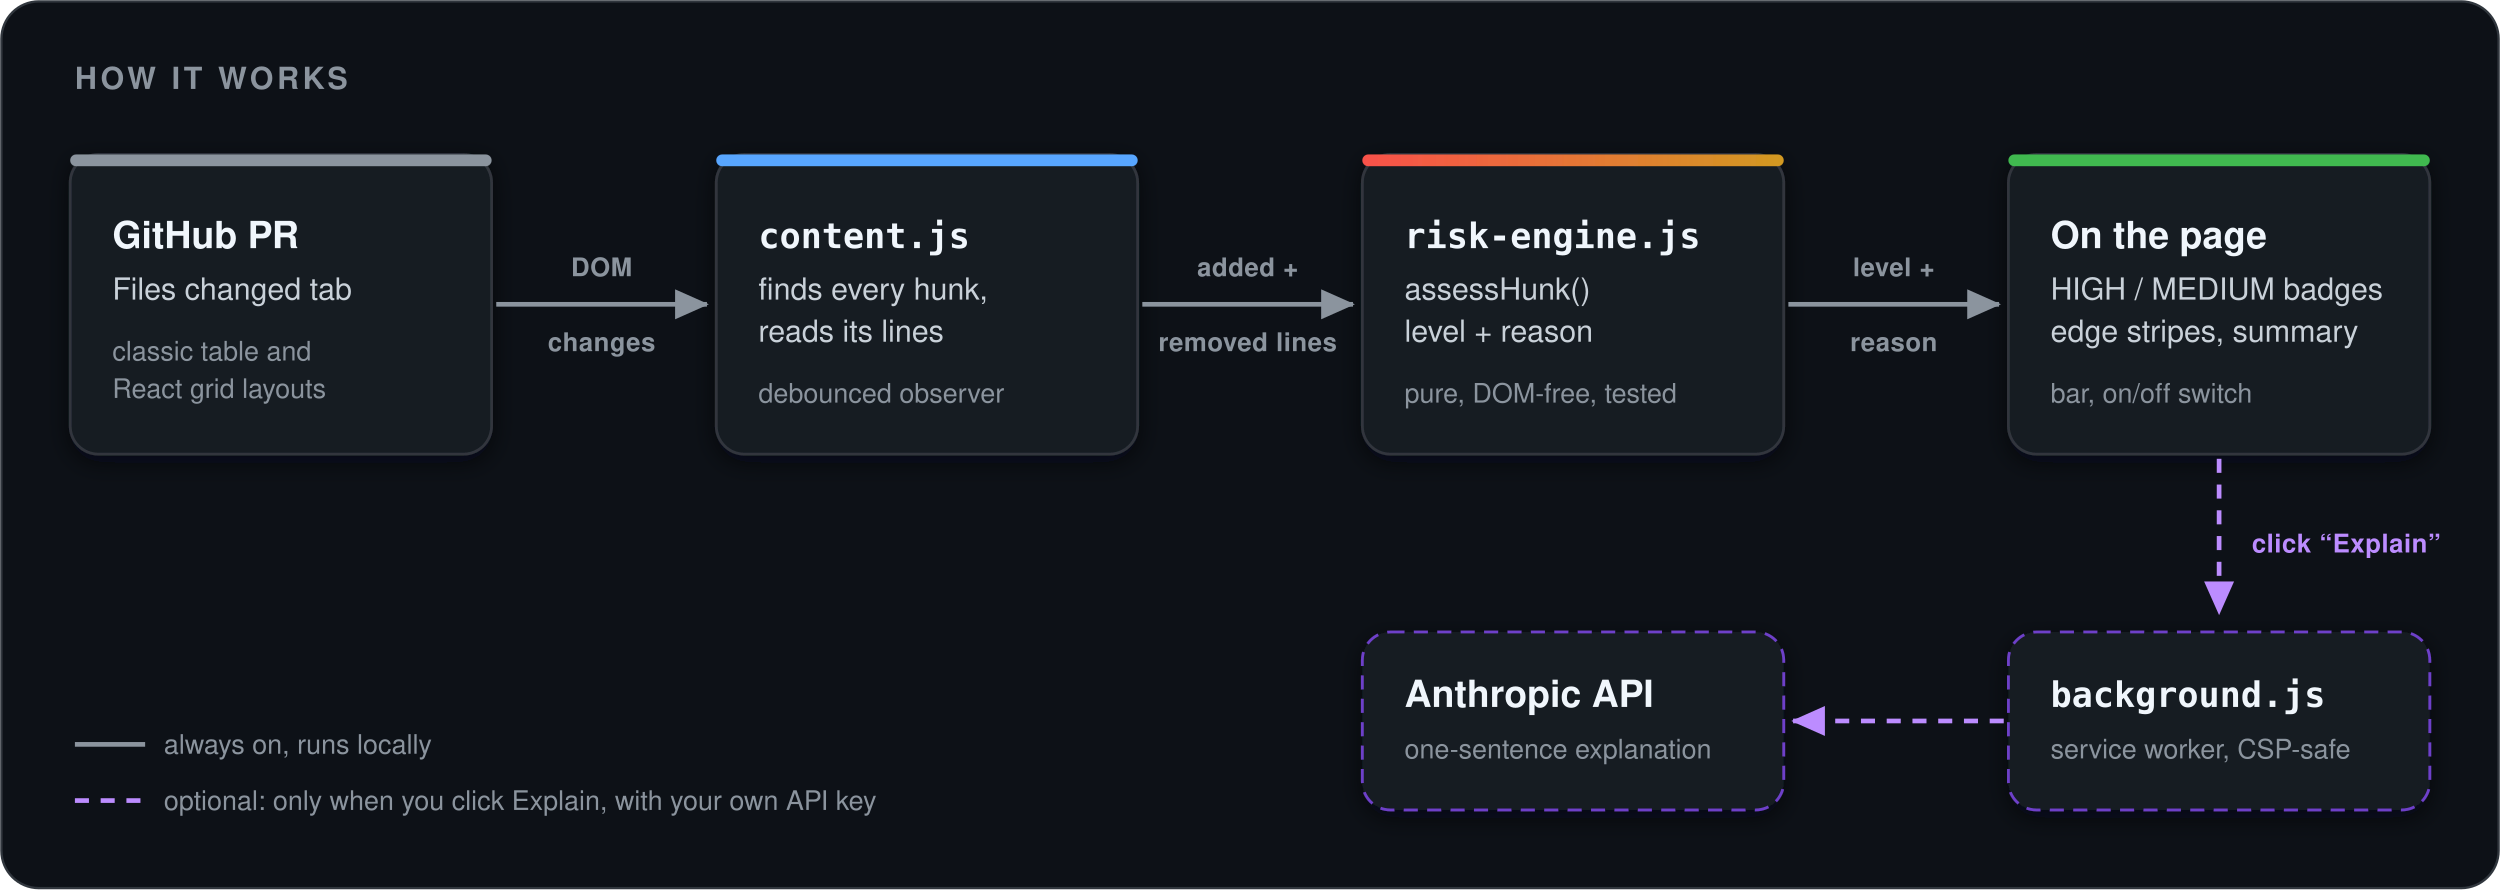
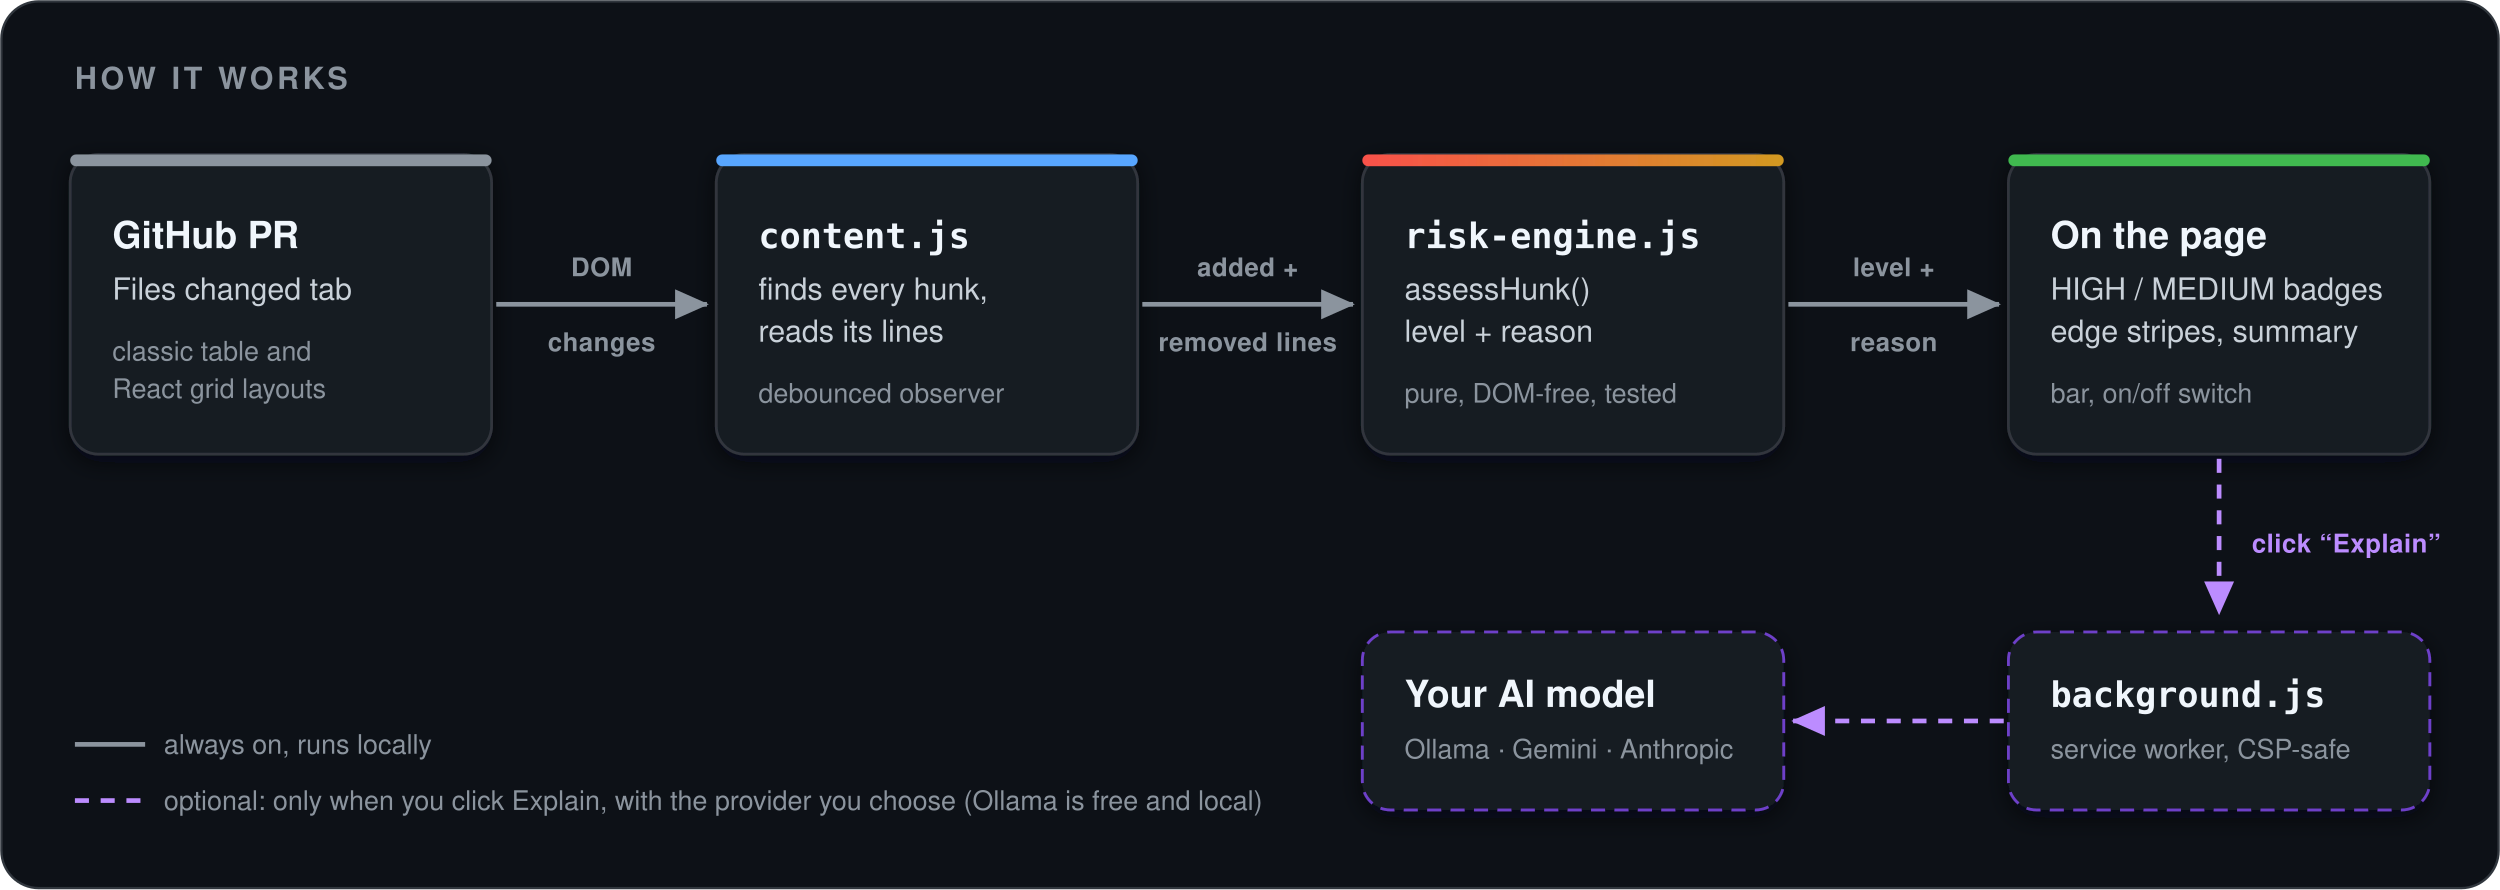
<svg xmlns="http://www.w3.org/2000/svg" viewBox="0 0 1068 380" width="1068" height="380" role="img" aria-labelledby="t d">
  <defs>
    <marker id="a" viewBox="0 0 10 10" refX="8.5" refY="5" markerWidth="8" markerHeight="8" orient="auto">
      <path d="M0 1L9 5L0 9z" fill="#8b949e" />
    </marker>
    <marker id="b" viewBox="0 0 10 10" refX="8.5" refY="5" markerWidth="8" markerHeight="8" orient="auto">
      <path d="M0 1L9 5L0 9z" fill="#bc8cff" />
    </marker>
    <linearGradient id="risk" x1="0" x2="1">
      <stop offset="0" stop-color="#f85149" />
      <stop offset="1" stop-color="#d29922" />
    </linearGradient>
    <filter id="sh" x="-10%" y="-10%" width="120%" height="130%">
      <feDropShadow dx="0" dy="3" stdDeviation="5" flood-color="#010409" flood-opacity=".6" />
    </filter>
    <style>
      text { font-family: -apple-system, "Segoe UI", Helvetica, Arial, sans-serif; }
      .h { font-size: 16px; font-weight: 700; fill: #f0f6fc; }
      .m { font-size: 13px; fill: #c9d1d9; }
      .s { font-size: 11.5px; fill: #8b949e; }
      .l { font-size: 11px; fill: #8b949e; font-weight: 600; letter-spacing: .02em; }
      .mono { font-family: ui-monospace, SFMono-Regular, Menlo, Consolas, monospace; }
      .card { fill: #161b22; stroke: #30363d; stroke-width: 1.2; }
    </style>
  </defs>
  <rect x=".6" y=".6" width="1066.8" height="378.8" rx="16" fill="#0d1117" stroke="#30363d" />
  <text x="32" y="38" class="h" style="font-size:13px;letter-spacing:.12em;fill:#8b949e">HOW IT WORKS</text>
  <g filter="url(#sh)">
    <rect class="card" x="30" y="66" width="180" height="128" rx="12" />
    <rect x="30" y="66" width="180" height="5" rx="2.5" fill="#8b949e" />
    <rect class="card" x="306" y="66" width="180" height="128" rx="12" />
    <rect x="306" y="66" width="180" height="5" rx="2.5" fill="#58a6ff" />
    <rect class="card" x="582" y="66" width="180" height="128" rx="12" />
    <rect x="582" y="66" width="180" height="5" rx="2.5" fill="url(#risk)" />
    <rect class="card" x="858" y="66" width="180" height="128" rx="12" />
    <rect x="858" y="66" width="180" height="5" rx="2.5" fill="#3fb950" />
  </g>
  <text x="48" y="106" class="h">GitHub PR</text>
  <text x="48" y="128" class="m">Files changed tab</text>
  <text x="48" y="154" class="s">classic table and</text>
  <text x="48" y="170" class="s">React grid layouts</text>
  <text x="324" y="106" class="h mono" style="font-size:15px">content.js</text>
  <text x="324" y="128" class="m">finds every hunk,</text>
  <text x="324" y="146" class="m">reads its lines</text>
  <text x="324" y="172" class="s">debounced observer</text>
  <text x="600" y="106" class="h mono" style="font-size:15px">risk-engine.js</text>
  <text x="600" y="128" class="m">assessHunk()</text>
  <text x="600" y="146" class="m">level + reason</text>
  <text x="600" y="172" class="s">pure, DOM-free, tested</text>
  <text x="876" y="106" class="h">On the page</text>
  <text x="876" y="128" class="m">HIGH / MEDIUM badges</text>
  <text x="876" y="146" class="m">edge stripes, summary</text>
  <text x="876" y="172" class="s">bar, on/off switch</text>
  <path d="M212 130 H302" stroke="#8b949e" stroke-width="2" fill="none" marker-end="url(#a)" />
  <path d="M488 130 H578" stroke="#8b949e" stroke-width="2" fill="none" marker-end="url(#a)" />
  <path d="M764 130 H854" stroke="#8b949e" stroke-width="2" fill="none" marker-end="url(#a)" />
  <text x="257" y="118" class="l" text-anchor="middle">DOM</text>
  <text x="257" y="150" class="l" text-anchor="middle">changes</text>
  <text x="533" y="118" class="l" text-anchor="middle">added +</text>
  <text x="533" y="150" class="l" text-anchor="middle">removed lines</text>
  <text x="809" y="118" class="l" text-anchor="middle">level +</text>
  <text x="809" y="150" class="l" text-anchor="middle">reason</text>
  <path d="M948 196 V262" stroke="#bc8cff" stroke-width="2" stroke-dasharray="6 5" fill="none" marker-end="url(#b)" />
  <text x="962" y="236" class="l" style="fill:#bc8cff">click “Explain”</text>
  <g filter="url(#sh)">
    <rect class="card" x="858" y="270" width="180" height="76" rx="12" stroke-dasharray="6 4" style="stroke:#6e40c9" />
    <rect class="card" x="582" y="270" width="180" height="76" rx="12" stroke-dasharray="6 4" style="stroke:#6e40c9" />
  </g>
  <text x="876" y="302" class="h mono" style="font-size:15px">background.js</text>
  <text x="876" y="324" class="s">service worker, CSP-safe</text>
-   <text x="600" y="302" class="h">Anthropic API</text>
-   <text x="600" y="324" class="s">one-sentence explanation</text>
+   <text x="600" y="302" class="h">Your AI model</text>
+   <text x="600" y="324" class="s">Ollama · Gemini · Anthropic</text>
  <path d="M856 308 H766" stroke="#bc8cff" stroke-width="2" stroke-dasharray="6 5" fill="none" marker-end="url(#b)" />
  <line x1="32" y1="318" x2="62" y2="318" stroke="#8b949e" stroke-width="2" />
  <text x="70" y="322" class="s">always on, runs locally</text>
  <line x1="32" y1="342" x2="62" y2="342" stroke="#bc8cff" stroke-width="2" stroke-dasharray="6 5" />
-   <text x="70" y="346" class="s">optional: only when you click Explain, with your own API key</text>
+   <text x="70" y="346" class="s">optional: only when you click Explain, with the provider you choose (Ollama is free and local)</text>
</svg>
